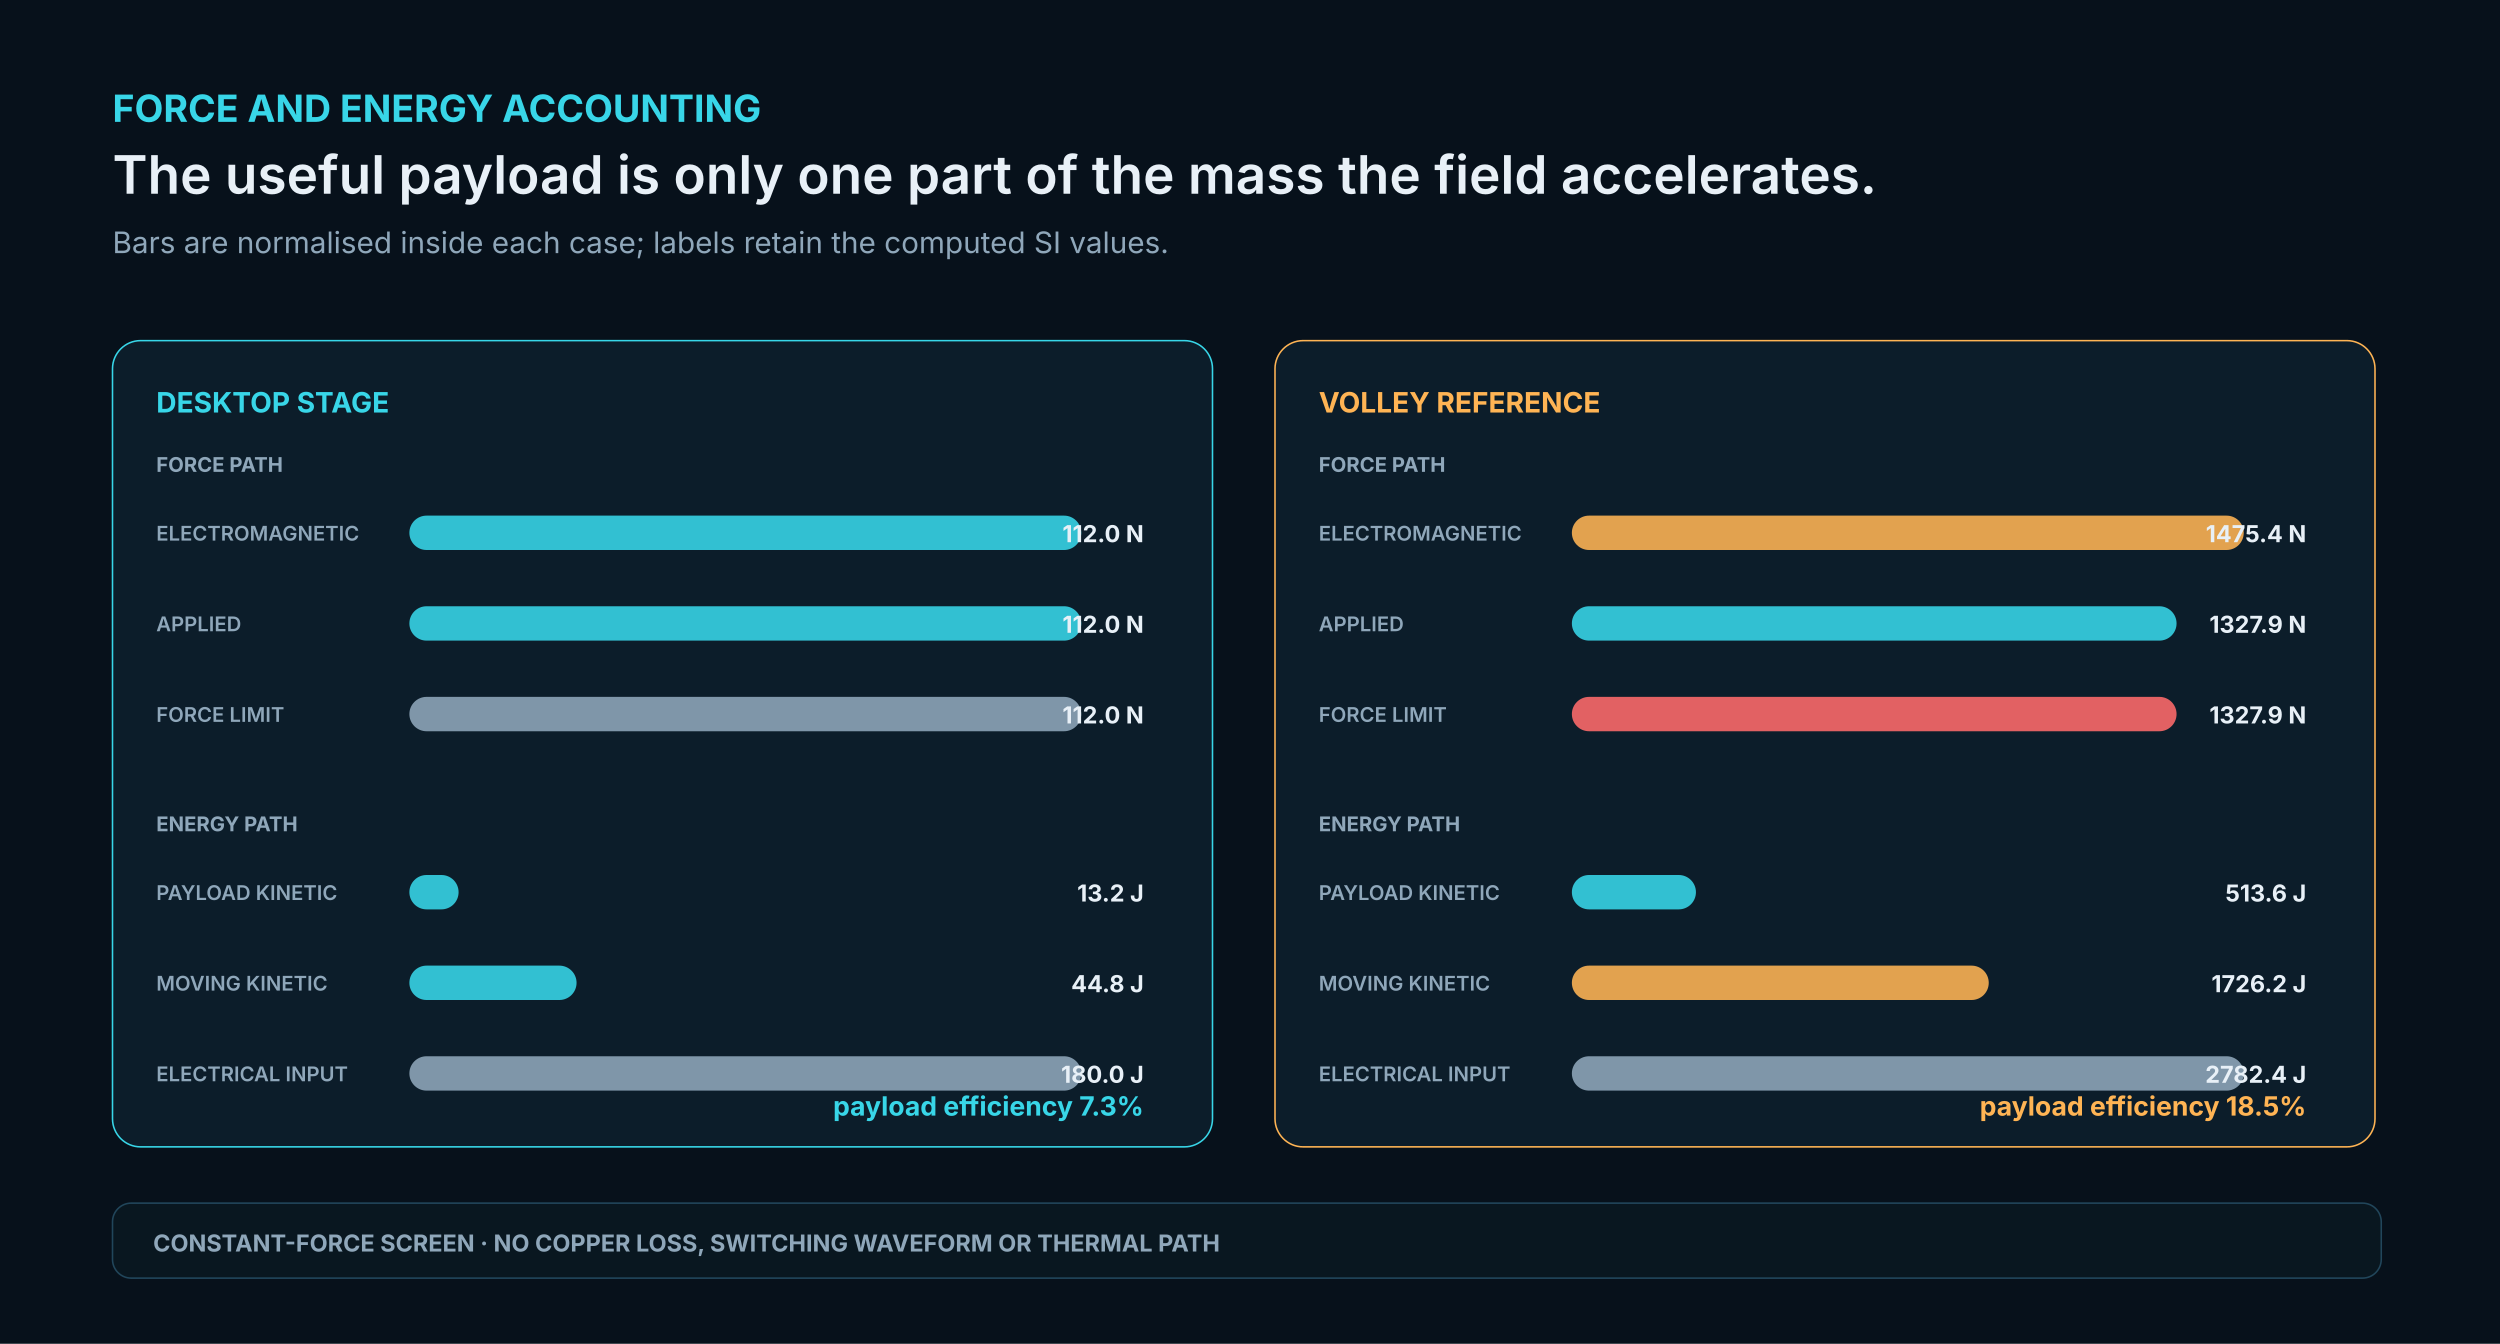
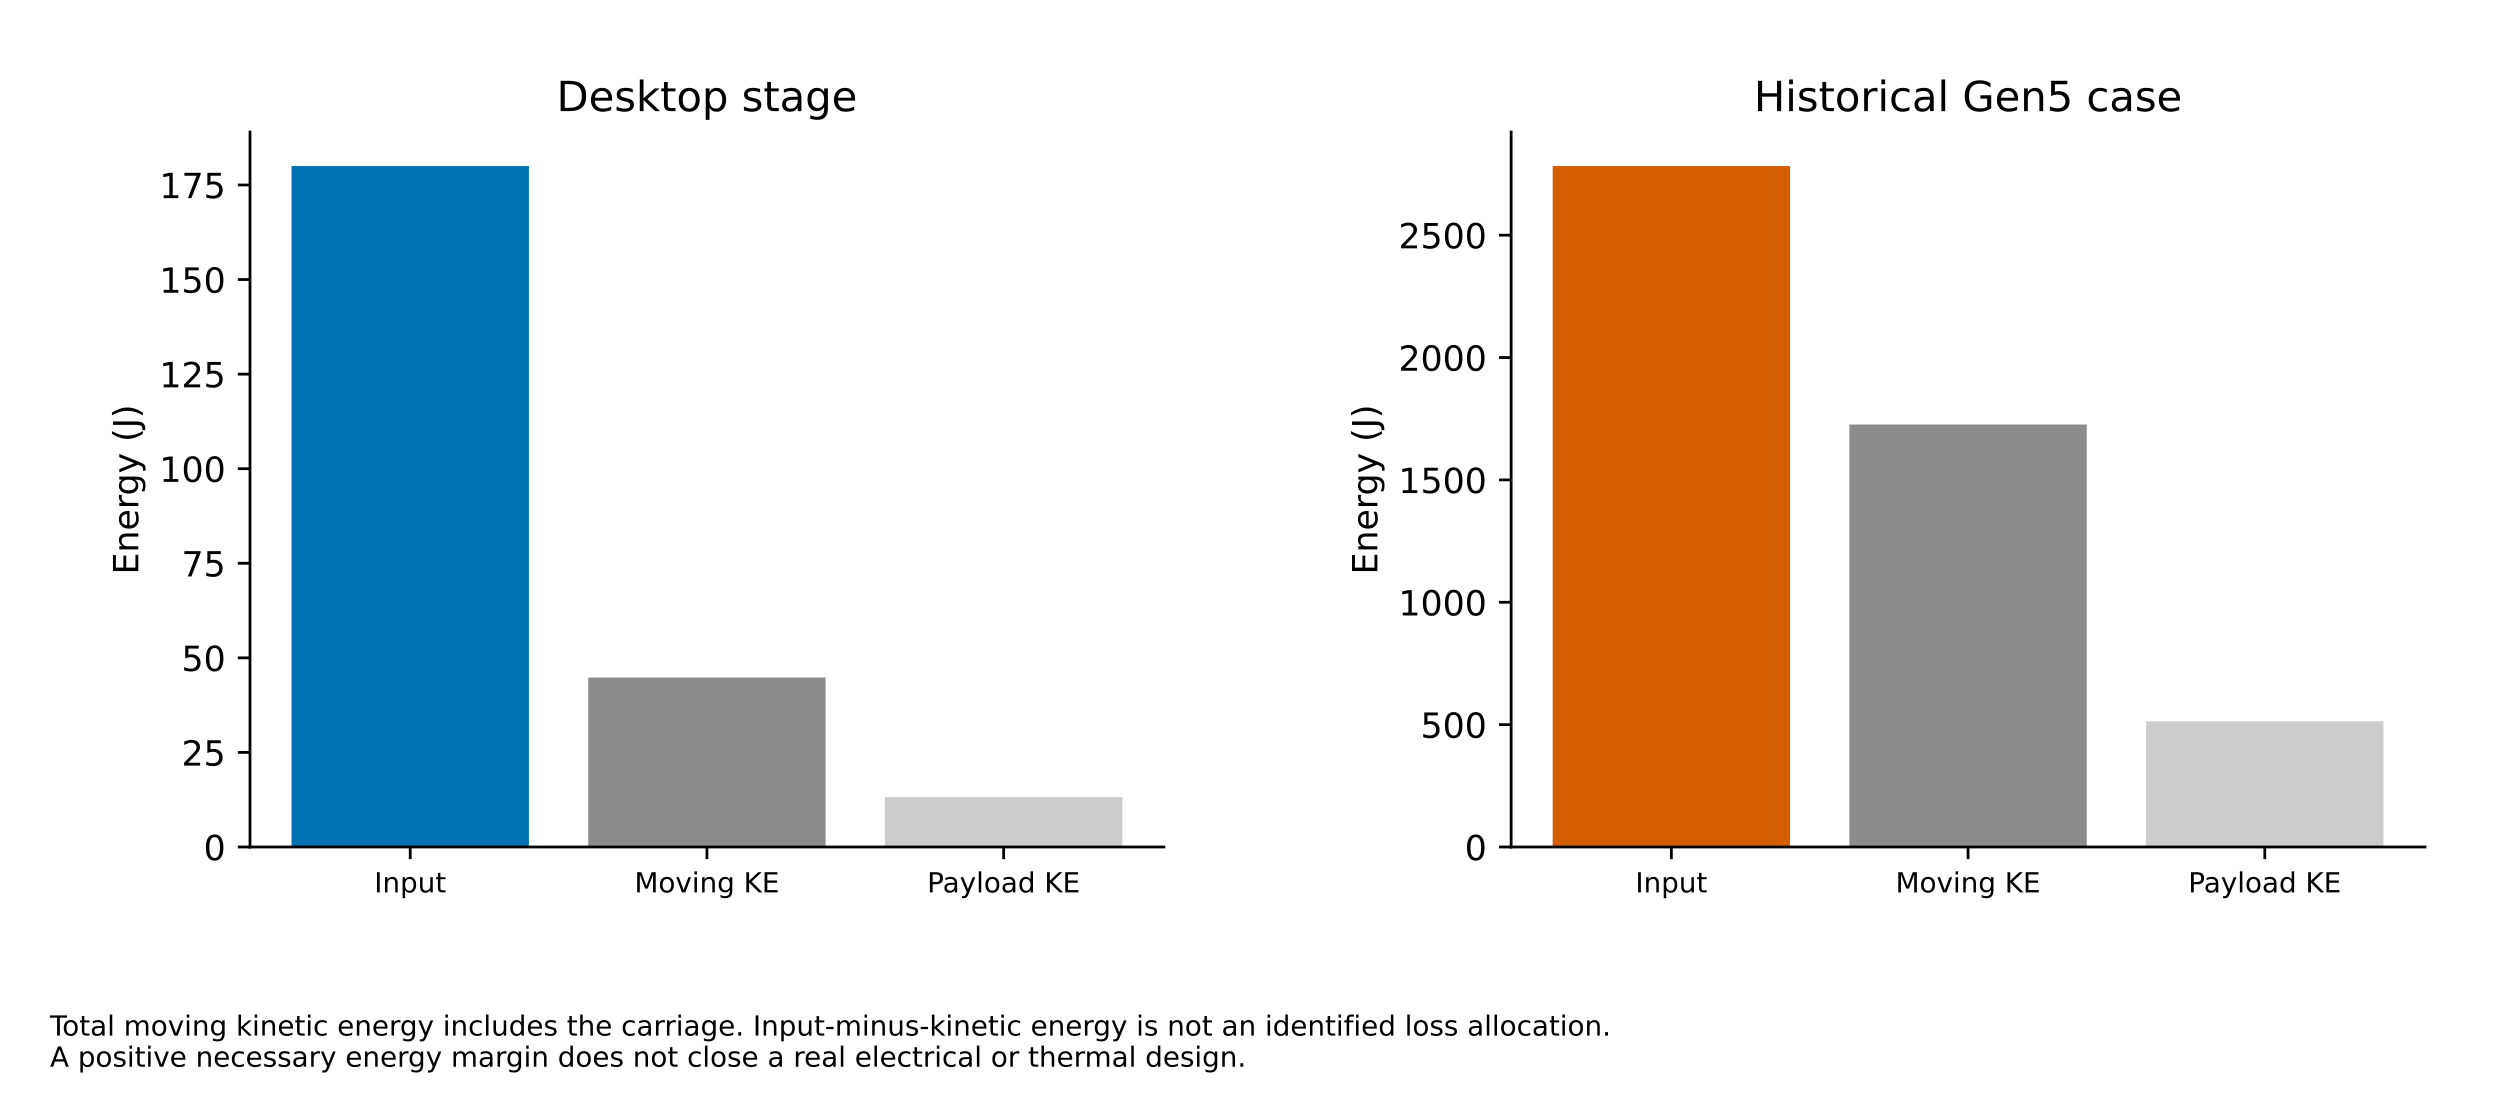
- <svg xmlns="http://www.w3.org/2000/svg" width="1600" height="860" viewBox="0 0 1600 860">
-   <rect width="1600" height="860" fill="#07111b" />
-   <text x="72" y="78" fill="#38d6e8" font-family="Inter,Segoe UI,sans-serif" font-size="24" font-weight="700" text-anchor="start">FORCE AND ENERGY ACCOUNTING</text>
-   <text x="72" y="124" fill="#e8f0f7" font-family="Inter,Segoe UI,sans-serif" font-size="34" font-weight="600" text-anchor="start">The useful payload is only one part of the mass the field accelerates.</text>
-   <text x="72" y="162" fill="#8fa7ba" font-family="Inter,Segoe UI,sans-serif" font-size="19" font-weight="400" text-anchor="start">Bars are normalised inside each case; labels retain the computed SI values.</text>
-   <rect x="72" y="218" width="704" height="516" rx="18" fill="#0c1d2a" stroke="#38d6e8" />
-   <text x="100" y="264" fill="#38d6e8" font-family="Inter,Segoe UI,sans-serif" font-size="18" font-weight="700" text-anchor="start">DESKTOP STAGE</text>
-   <text x="100" y="302" fill="#8fa7ba" font-family="Inter,Segoe UI,sans-serif" font-size="13" font-weight="650" text-anchor="start">FORCE PATH</text>
-   <text x="100" y="346" fill="#8fa7ba" font-family="Inter,Segoe UI,sans-serif" font-size="13" font-weight="600" text-anchor="start">ELECTROMAGNETIC</text>
-   <rect x="262" y="330" width="430.0" height="22" rx="11" fill="#38d6e8" opacity="0.88" />
-   <text x="732" y="347" fill="#e8f0f7" font-family="Inter,Segoe UI,sans-serif" font-size="15" font-weight="650" text-anchor="end">112.0 N</text>
-   <text x="100" y="404" fill="#8fa7ba" font-family="Inter,Segoe UI,sans-serif" font-size="13" font-weight="600" text-anchor="start">APPLIED</text>
-   <rect x="262" y="388" width="430.0" height="22" rx="11" fill="#38d6e8" opacity="0.88" />
-   <text x="732" y="405" fill="#e8f0f7" font-family="Inter,Segoe UI,sans-serif" font-size="15" font-weight="650" text-anchor="end">112.0 N</text>
-   <text x="100" y="462" fill="#8fa7ba" font-family="Inter,Segoe UI,sans-serif" font-size="13" font-weight="600" text-anchor="start">FORCE LIMIT</text>
-   <rect x="262" y="446" width="430.0" height="22" rx="11" fill="#8fa7ba" opacity="0.88" />
-   <text x="732" y="463" fill="#e8f0f7" font-family="Inter,Segoe UI,sans-serif" font-size="15" font-weight="650" text-anchor="end">112.0 N</text>
-   <text x="100" y="532" fill="#8fa7ba" font-family="Inter,Segoe UI,sans-serif" font-size="13" font-weight="650" text-anchor="start">ENERGY PATH</text>
-   <text x="100" y="576" fill="#8fa7ba" font-family="Inter,Segoe UI,sans-serif" font-size="13" font-weight="600" text-anchor="start">PAYLOAD KINETIC</text>
-   <rect x="262" y="560" width="31.5" height="22" rx="11" fill="#38d6e8" opacity="0.88" />
-   <text x="732" y="577" fill="#e8f0f7" font-family="Inter,Segoe UI,sans-serif" font-size="15" font-weight="650" text-anchor="end">13.2 J</text>
-   <text x="100" y="634" fill="#8fa7ba" font-family="Inter,Segoe UI,sans-serif" font-size="13" font-weight="600" text-anchor="start">MOVING KINETIC</text>
-   <rect x="262" y="618" width="107.0" height="22" rx="11" fill="#38d6e8" opacity="0.88" />
-   <text x="732" y="635" fill="#e8f0f7" font-family="Inter,Segoe UI,sans-serif" font-size="15" font-weight="650" text-anchor="end">44.8 J</text>
-   <text x="100" y="692" fill="#8fa7ba" font-family="Inter,Segoe UI,sans-serif" font-size="13" font-weight="600" text-anchor="start">ELECTRICAL INPUT</text>
-   <rect x="262" y="676" width="430.0" height="22" rx="11" fill="#8fa7ba" opacity="0.88" />
-   <text x="732" y="693" fill="#e8f0f7" font-family="Inter,Segoe UI,sans-serif" font-size="15" font-weight="650" text-anchor="end">180.0 J</text>
-   <text x="732" y="714" fill="#38d6e8" font-family="Inter,Segoe UI,sans-serif" font-size="17" font-weight="700" text-anchor="end">payload efficiency 7.3%</text>
-   <rect x="816" y="218" width="704" height="516" rx="18" fill="#0c1d2a" stroke="#ffb454" />
-   <text x="844" y="264" fill="#ffb454" font-family="Inter,Segoe UI,sans-serif" font-size="18" font-weight="700" text-anchor="start">VOLLEY REFERENCE</text>
-   <text x="844" y="302" fill="#8fa7ba" font-family="Inter,Segoe UI,sans-serif" font-size="13" font-weight="650" text-anchor="start">FORCE PATH</text>
-   <text x="844" y="346" fill="#8fa7ba" font-family="Inter,Segoe UI,sans-serif" font-size="13" font-weight="600" text-anchor="start">ELECTROMAGNETIC</text>
-   <rect x="1006" y="330" width="430.0" height="22" rx="11" fill="#ffb454" opacity="0.88" />
-   <text x="1476" y="347" fill="#e8f0f7" font-family="Inter,Segoe UI,sans-serif" font-size="15" font-weight="650" text-anchor="end">1475.4 N</text>
-   <text x="844" y="404" fill="#8fa7ba" font-family="Inter,Segoe UI,sans-serif" font-size="13" font-weight="600" text-anchor="start">APPLIED</text>
-   <rect x="1006" y="388" width="387.0" height="22" rx="11" fill="#38d6e8" opacity="0.88" />
-   <text x="1476" y="405" fill="#e8f0f7" font-family="Inter,Segoe UI,sans-serif" font-size="15" font-weight="650" text-anchor="end">1327.9 N</text>
-   <text x="844" y="462" fill="#8fa7ba" font-family="Inter,Segoe UI,sans-serif" font-size="13" font-weight="600" text-anchor="start">FORCE LIMIT</text>
-   <rect x="1006" y="446" width="387.0" height="22" rx="11" fill="#ff6b6b" opacity="0.88" />
-   <text x="1476" y="463" fill="#e8f0f7" font-family="Inter,Segoe UI,sans-serif" font-size="15" font-weight="650" text-anchor="end">1327.9 N</text>
-   <text x="844" y="532" fill="#8fa7ba" font-family="Inter,Segoe UI,sans-serif" font-size="13" font-weight="650" text-anchor="start">ENERGY PATH</text>
-   <text x="844" y="576" fill="#8fa7ba" font-family="Inter,Segoe UI,sans-serif" font-size="13" font-weight="600" text-anchor="start">PAYLOAD KINETIC</text>
-   <rect x="1006" y="560" width="79.4" height="22" rx="11" fill="#38d6e8" opacity="0.88" />
-   <text x="1476" y="577" fill="#e8f0f7" font-family="Inter,Segoe UI,sans-serif" font-size="15" font-weight="650" text-anchor="end">513.6 J</text>
-   <text x="844" y="634" fill="#8fa7ba" font-family="Inter,Segoe UI,sans-serif" font-size="13" font-weight="600" text-anchor="start">MOVING KINETIC</text>
-   <rect x="1006" y="618" width="266.8" height="22" rx="11" fill="#ffb454" opacity="0.88" />
-   <text x="1476" y="635" fill="#e8f0f7" font-family="Inter,Segoe UI,sans-serif" font-size="15" font-weight="650" text-anchor="end">1726.2 J</text>
-   <text x="844" y="692" fill="#8fa7ba" font-family="Inter,Segoe UI,sans-serif" font-size="13" font-weight="600" text-anchor="start">ELECTRICAL INPUT</text>
-   <rect x="1006" y="676" width="430.0" height="22" rx="11" fill="#8fa7ba" opacity="0.88" />
-   <text x="1476" y="693" fill="#e8f0f7" font-family="Inter,Segoe UI,sans-serif" font-size="15" font-weight="650" text-anchor="end">2782.4 J</text>
-   <text x="1476" y="714" fill="#ffb454" font-family="Inter,Segoe UI,sans-serif" font-size="17" font-weight="700" text-anchor="end">payload efficiency 18.5%</text>
-   <rect x="72" y="770" width="1452" height="48" rx="12" fill="#091720" stroke="#21465b" />
-   <text x="98" y="801" fill="#8fa7ba" font-family="Inter,Segoe UI,sans-serif" font-size="15" font-weight="650" text-anchor="start">CONSTANT-FORCE SCREEN · NO COPPER LOSS, SWITCHING WAVEFORM OR THERMAL PATH</text>
+ <svg xmlns="http://www.w3.org/2000/svg" xmlns:xlink="http://www.w3.org/1999/xlink" width="720pt" height="316.8pt" viewBox="0 0 720 316.8" version="1.1">
+   <defs>
+     <style type="text/css">*{stroke-linejoin: round; stroke-linecap: butt}</style>
+   </defs>
+   <g id="figure_1">
+     <g id="patch_1">
+       <path d="M 0 316.8 L 720 316.8 L 720 0 L 0 0 z " style="fill: #ffffff" />
+     </g>
+     <g id="axes_1">
+       <g id="patch_2">
+         <path d="M 72 243.936 L 335.193 243.936 L 335.193 38.016 L 72 38.016 z " style="fill: #ffffff" />
+       </g>
+       <g id="patch_3">
+         <path d="M 83.963 243.936 L 152.325 243.936 L 152.325 47.822 L 83.963 47.822 z " clip-path="url(#pfc09ed5c54)" style="fill: #0072b2" />
+       </g>
+       <g id="patch_4">
+         <path d="M 169.416 243.936 L 237.778 243.936 L 237.778 195.125 L 169.416 195.125 z " clip-path="url(#pfc09ed5c54)" style="fill: #8c8c8c" />
+       </g>
+       <g id="patch_5">
+         <path d="M 254.868 243.936 L 323.23 243.936 L 323.23 229.58 L 254.868 229.58 z " clip-path="url(#pfc09ed5c54)" style="fill: #cccccc" />
+       </g>
+       <g id="matplotlib.axis_1">
+         <g id="xtick_1">
+           <g id="line2d_1">
+             <defs>
+               <path id="m3ff86016a6" d="M 0 0 L 0 3.5 " style="stroke: #000000; stroke-width: 0.8" />
+             </defs>
+             <g>
+               <use xlink:href="#m3ff86016a6" x="118.144" y="243.936" style="stroke: #000000; stroke-width: 0.8" />
+             </g>
+           </g>
+           <g id="text_1">
+             <text style="font-size: 8px; font-family: 'DejaVu Sans'; text-anchor: middle" x="118.144" y="257.015" transform="rotate(-0 118.1443 257.0147)">Input</text>
+           </g>
+         </g>
+         <g id="xtick_2">
+           <g id="line2d_2">
+             <g>
+               <use xlink:href="#m3ff86016a6" x="203.597" y="243.936" style="stroke: #000000; stroke-width: 0.8" />
+             </g>
+           </g>
+           <g id="text_2">
+             <text style="font-size: 8px; font-family: 'DejaVu Sans'; text-anchor: middle" x="203.597" y="257.015" transform="rotate(-0 203.5966 257.0147)">Moving KE</text>
+           </g>
+         </g>
+         <g id="xtick_3">
+           <g id="line2d_3">
+             <g>
+               <use xlink:href="#m3ff86016a6" x="289.049" y="243.936" style="stroke: #000000; stroke-width: 0.8" />
+             </g>
+           </g>
+           <g id="text_3">
+             <text style="font-size: 8px; font-family: 'DejaVu Sans'; text-anchor: middle" x="289.049" y="257.015" transform="rotate(-0 289.049 257.0147)">Payload KE</text>
+           </g>
+         </g>
+       </g>
+       <g id="matplotlib.axis_2">
+         <g id="ytick_1">
+           <g id="line2d_4">
+             <defs>
+               <path id="mac8dbd2779" d="M 0 0 L -3.5 0 " style="stroke: #000000; stroke-width: 0.8" />
+             </defs>
+             <g>
+               <use xlink:href="#mac8dbd2779" x="72" y="243.936" style="stroke: #000000; stroke-width: 0.8" />
+             </g>
+           </g>
+           <g id="text_4">
+             <text style="font-size: 10px; font-family: 'DejaVu Sans'; text-anchor: end" x="65" y="247.735" transform="rotate(-0 65 247.7352)">0</text>
+           </g>
+         </g>
+         <g id="ytick_2">
+           <g id="line2d_5">
+             <g>
+               <use xlink:href="#mac8dbd2779" x="72" y="216.698" style="stroke: #000000; stroke-width: 0.8" />
+             </g>
+           </g>
+           <g id="text_5">
+             <text style="font-size: 10px; font-family: 'DejaVu Sans'; text-anchor: end" x="65" y="220.497" transform="rotate(-0 65 220.4971)">25</text>
+           </g>
+         </g>
+         <g id="ytick_3">
+           <g id="line2d_6">
+             <g>
+               <use xlink:href="#mac8dbd2779" x="72" y="189.46" style="stroke: #000000; stroke-width: 0.8" />
+             </g>
+           </g>
+           <g id="text_6">
+             <text style="font-size: 10px; font-family: 'DejaVu Sans'; text-anchor: end" x="65" y="193.259" transform="rotate(-0 65 193.259)">50</text>
+           </g>
+         </g>
+         <g id="ytick_4">
+           <g id="line2d_7">
+             <g>
+               <use xlink:href="#mac8dbd2779" x="72" y="162.222" style="stroke: #000000; stroke-width: 0.8" />
+             </g>
+           </g>
+           <g id="text_7">
+             <text style="font-size: 10px; font-family: 'DejaVu Sans'; text-anchor: end" x="65" y="166.021" transform="rotate(-0 65 166.0209)">75</text>
+           </g>
+         </g>
+         <g id="ytick_5">
+           <g id="line2d_8">
+             <g>
+               <use xlink:href="#mac8dbd2779" x="72" y="134.984" style="stroke: #000000; stroke-width: 0.8" />
+             </g>
+           </g>
+           <g id="text_8">
+             <text style="font-size: 10px; font-family: 'DejaVu Sans'; text-anchor: end" x="65" y="138.783" transform="rotate(-0 65 138.7828)">100</text>
+           </g>
+         </g>
+         <g id="ytick_6">
+           <g id="line2d_9">
+             <g>
+               <use xlink:href="#mac8dbd2779" x="72" y="107.746" style="stroke: #000000; stroke-width: 0.8" />
+             </g>
+           </g>
+           <g id="text_9">
+             <text style="font-size: 10px; font-family: 'DejaVu Sans'; text-anchor: end" x="65" y="111.545" transform="rotate(-0 65 111.5447)">125</text>
+           </g>
+         </g>
+         <g id="ytick_7">
+           <g id="line2d_10">
+             <g>
+               <use xlink:href="#mac8dbd2779" x="72" y="80.507" style="stroke: #000000; stroke-width: 0.8" />
+             </g>
+           </g>
+           <g id="text_10">
+             <text style="font-size: 10px; font-family: 'DejaVu Sans'; text-anchor: end" x="65" y="84.307" transform="rotate(-0 65 84.30665)">150</text>
+           </g>
+         </g>
+         <g id="ytick_8">
+           <g id="line2d_11">
+             <g>
+               <use xlink:href="#mac8dbd2779" x="72" y="53.269" style="stroke: #000000; stroke-width: 0.8" />
+             </g>
+           </g>
+           <g id="text_11">
+             <text style="font-size: 10px; font-family: 'DejaVu Sans'; text-anchor: end" x="65" y="57.069" transform="rotate(-0 65 57.06855)">175</text>
+           </g>
+         </g>
+         <g id="text_12">
+           <text style="font-size: 10px; font-family: 'DejaVu Sans'; text-anchor: middle" x="39.833" y="140.976" transform="rotate(-90 39.83281 140.976)">Energy (J)</text>
+         </g>
+       </g>
+       <g id="patch_6">
+         <path d="M 72 243.936 L 72 38.016 " style="fill: none; stroke: #000000; stroke-width: 0.8; stroke-linejoin: miter; stroke-linecap: square" />
+       </g>
+       <g id="patch_7">
+         <path d="M 72 243.936 L 335.193 243.936 " style="fill: none; stroke: #000000; stroke-width: 0.8; stroke-linejoin: miter; stroke-linecap: square" />
+       </g>
+       <g id="text_13">
+         <text style="font-size: 12px; font-family: 'DejaVu Sans'; text-anchor: middle" x="203.597" y="32.016" transform="rotate(-0 203.5966 32.016)">Desktop stage</text>
+       </g>
+     </g>
+     <g id="axes_2">
+       <g id="patch_8">
+         <path d="M 435.207 243.936 L 698.4 243.936 L 698.4 38.016 L 435.207 38.016 z " style="fill: #ffffff" />
+       </g>
+       <g id="patch_9">
+         <path d="M 447.17 243.936 L 515.532 243.936 L 515.532 47.822 L 447.17 47.822 z " clip-path="url(#pce3c950f1a)" style="fill: #d55e00" />
+       </g>
+       <g id="patch_10">
+         <path d="M 532.622 243.936 L 600.984 243.936 L 600.984 122.265 L 532.622 122.265 z " clip-path="url(#pce3c950f1a)" style="fill: #8c8c8c" />
+       </g>
+       <g id="patch_11">
+         <path d="M 618.075 243.936 L 686.437 243.936 L 686.437 207.738 L 618.075 207.738 z " clip-path="url(#pce3c950f1a)" style="fill: #cccccc" />
+       </g>
+       <g id="matplotlib.axis_3">
+         <g id="xtick_4">
+           <g id="line2d_12">
+             <g>
+               <use xlink:href="#m3ff86016a6" x="481.351" y="243.936" style="stroke: #000000; stroke-width: 0.8" />
+             </g>
+           </g>
+           <g id="text_14">
+             <text style="font-size: 8px; font-family: 'DejaVu Sans'; text-anchor: middle" x="481.351" y="257.015" transform="rotate(-0 481.351 257.0147)">Input</text>
+           </g>
+         </g>
+         <g id="xtick_5">
+           <g id="line2d_13">
+             <g>
+               <use xlink:href="#m3ff86016a6" x="566.803" y="243.936" style="stroke: #000000; stroke-width: 0.8" />
+             </g>
+           </g>
+           <g id="text_15">
+             <text style="font-size: 8px; font-family: 'DejaVu Sans'; text-anchor: middle" x="566.803" y="257.015" transform="rotate(-0 566.8034 257.0147)">Moving KE</text>
+           </g>
+         </g>
+         <g id="xtick_6">
+           <g id="line2d_14">
+             <g>
+               <use xlink:href="#m3ff86016a6" x="652.256" y="243.936" style="stroke: #000000; stroke-width: 0.8" />
+             </g>
+           </g>
+           <g id="text_16">
+             <text style="font-size: 8px; font-family: 'DejaVu Sans'; text-anchor: middle" x="652.256" y="257.015" transform="rotate(-0 652.2557 257.0147)">Payload KE</text>
+           </g>
+         </g>
+       </g>
+       <g id="matplotlib.axis_4">
+         <g id="ytick_9">
+           <g id="line2d_15">
+             <g>
+               <use xlink:href="#mac8dbd2779" x="435.207" y="243.936" style="stroke: #000000; stroke-width: 0.8" />
+             </g>
+           </g>
+           <g id="text_17">
+             <text style="font-size: 10px; font-family: 'DejaVu Sans'; text-anchor: end" x="428.207" y="247.735" transform="rotate(-0 428.2067 247.7352)">0</text>
+           </g>
+         </g>
+         <g id="ytick_10">
+           <g id="line2d_16">
+             <g>
+               <use xlink:href="#mac8dbd2779" x="435.207" y="208.694" style="stroke: #000000; stroke-width: 0.8" />
+             </g>
+           </g>
+           <g id="text_18">
+             <text style="font-size: 10px; font-family: 'DejaVu Sans'; text-anchor: end" x="428.207" y="212.493" transform="rotate(-0 428.2067 212.4932)">500</text>
+           </g>
+         </g>
+         <g id="ytick_11">
+           <g id="line2d_17">
+             <g>
+               <use xlink:href="#mac8dbd2779" x="435.207" y="173.452" style="stroke: #000000; stroke-width: 0.8" />
+             </g>
+           </g>
+           <g id="text_19">
+             <text style="font-size: 10px; font-family: 'DejaVu Sans'; text-anchor: end" x="428.207" y="177.251" transform="rotate(-0 428.2067 177.2511)">1000</text>
+           </g>
+         </g>
+         <g id="ytick_12">
+           <g id="line2d_18">
+             <g>
+               <use xlink:href="#mac8dbd2779" x="435.207" y="138.21" style="stroke: #000000; stroke-width: 0.8" />
+             </g>
+           </g>
+           <g id="text_20">
+             <text style="font-size: 10px; font-family: 'DejaVu Sans'; text-anchor: end" x="428.207" y="142.009" transform="rotate(-0 428.2067 142.0091)">1500</text>
+           </g>
+         </g>
+         <g id="ytick_13">
+           <g id="line2d_19">
+             <g>
+               <use xlink:href="#mac8dbd2779" x="435.207" y="102.968" style="stroke: #000000; stroke-width: 0.8" />
+             </g>
+           </g>
+           <g id="text_21">
+             <text style="font-size: 10px; font-family: 'DejaVu Sans'; text-anchor: end" x="428.207" y="106.767" transform="rotate(-0 428.2067 106.767)">2000</text>
+           </g>
+         </g>
+         <g id="ytick_14">
+           <g id="line2d_20">
+             <g>
+               <use xlink:href="#mac8dbd2779" x="435.207" y="67.726" style="stroke: #000000; stroke-width: 0.8" />
+             </g>
+           </g>
+           <g id="text_22">
+             <text style="font-size: 10px; font-family: 'DejaVu Sans'; text-anchor: end" x="428.207" y="71.525" transform="rotate(-0 428.2067 71.525)">2500</text>
+           </g>
+         </g>
+         <g id="text_23">
+           <text style="font-size: 10px; font-family: 'DejaVu Sans'; text-anchor: middle" x="396.677" y="140.976" transform="rotate(-90 396.677 140.976)">Energy (J)</text>
+         </g>
+       </g>
+       <g id="patch_12">
+         <path d="M 435.207 243.936 L 435.207 38.016 " style="fill: none; stroke: #000000; stroke-width: 0.8; stroke-linejoin: miter; stroke-linecap: square" />
+       </g>
+       <g id="patch_13">
+         <path d="M 435.207 243.936 L 698.4 243.936 " style="fill: none; stroke: #000000; stroke-width: 0.8; stroke-linejoin: miter; stroke-linecap: square" />
+       </g>
+       <g id="text_24">
+         <text style="font-size: 12px; font-family: 'DejaVu Sans'; text-anchor: middle" x="566.803" y="32.016" transform="rotate(-0 566.8034 32.016)">Historical Gen5 case</text>
+       </g>
+     </g>
+     <g id="text_25">
+       <text style="font-size: 8px; font-family: 'DejaVu Sans'" transform="translate(14.4 298.258)">Total moving kinetic energy includes the carriage. Input-minus-kinetic energy is not an identified loss allocation.</text>
+       <text style="font-size: 8px; font-family: 'DejaVu Sans'" transform="translate(14.4 307.2163)">A positive necessary energy margin does not close a real electrical or thermal design.</text>
+     </g>
+   </g>
+   <defs>
+     <clipPath id="pfc09ed5c54">
+       <rect x="72" y="38.016" width="263.193" height="205.92" />
+     </clipPath>
+     <clipPath id="pce3c950f1a">
+       <rect x="435.207" y="38.016" width="263.193" height="205.92" />
+     </clipPath>
+   </defs>
</svg>
